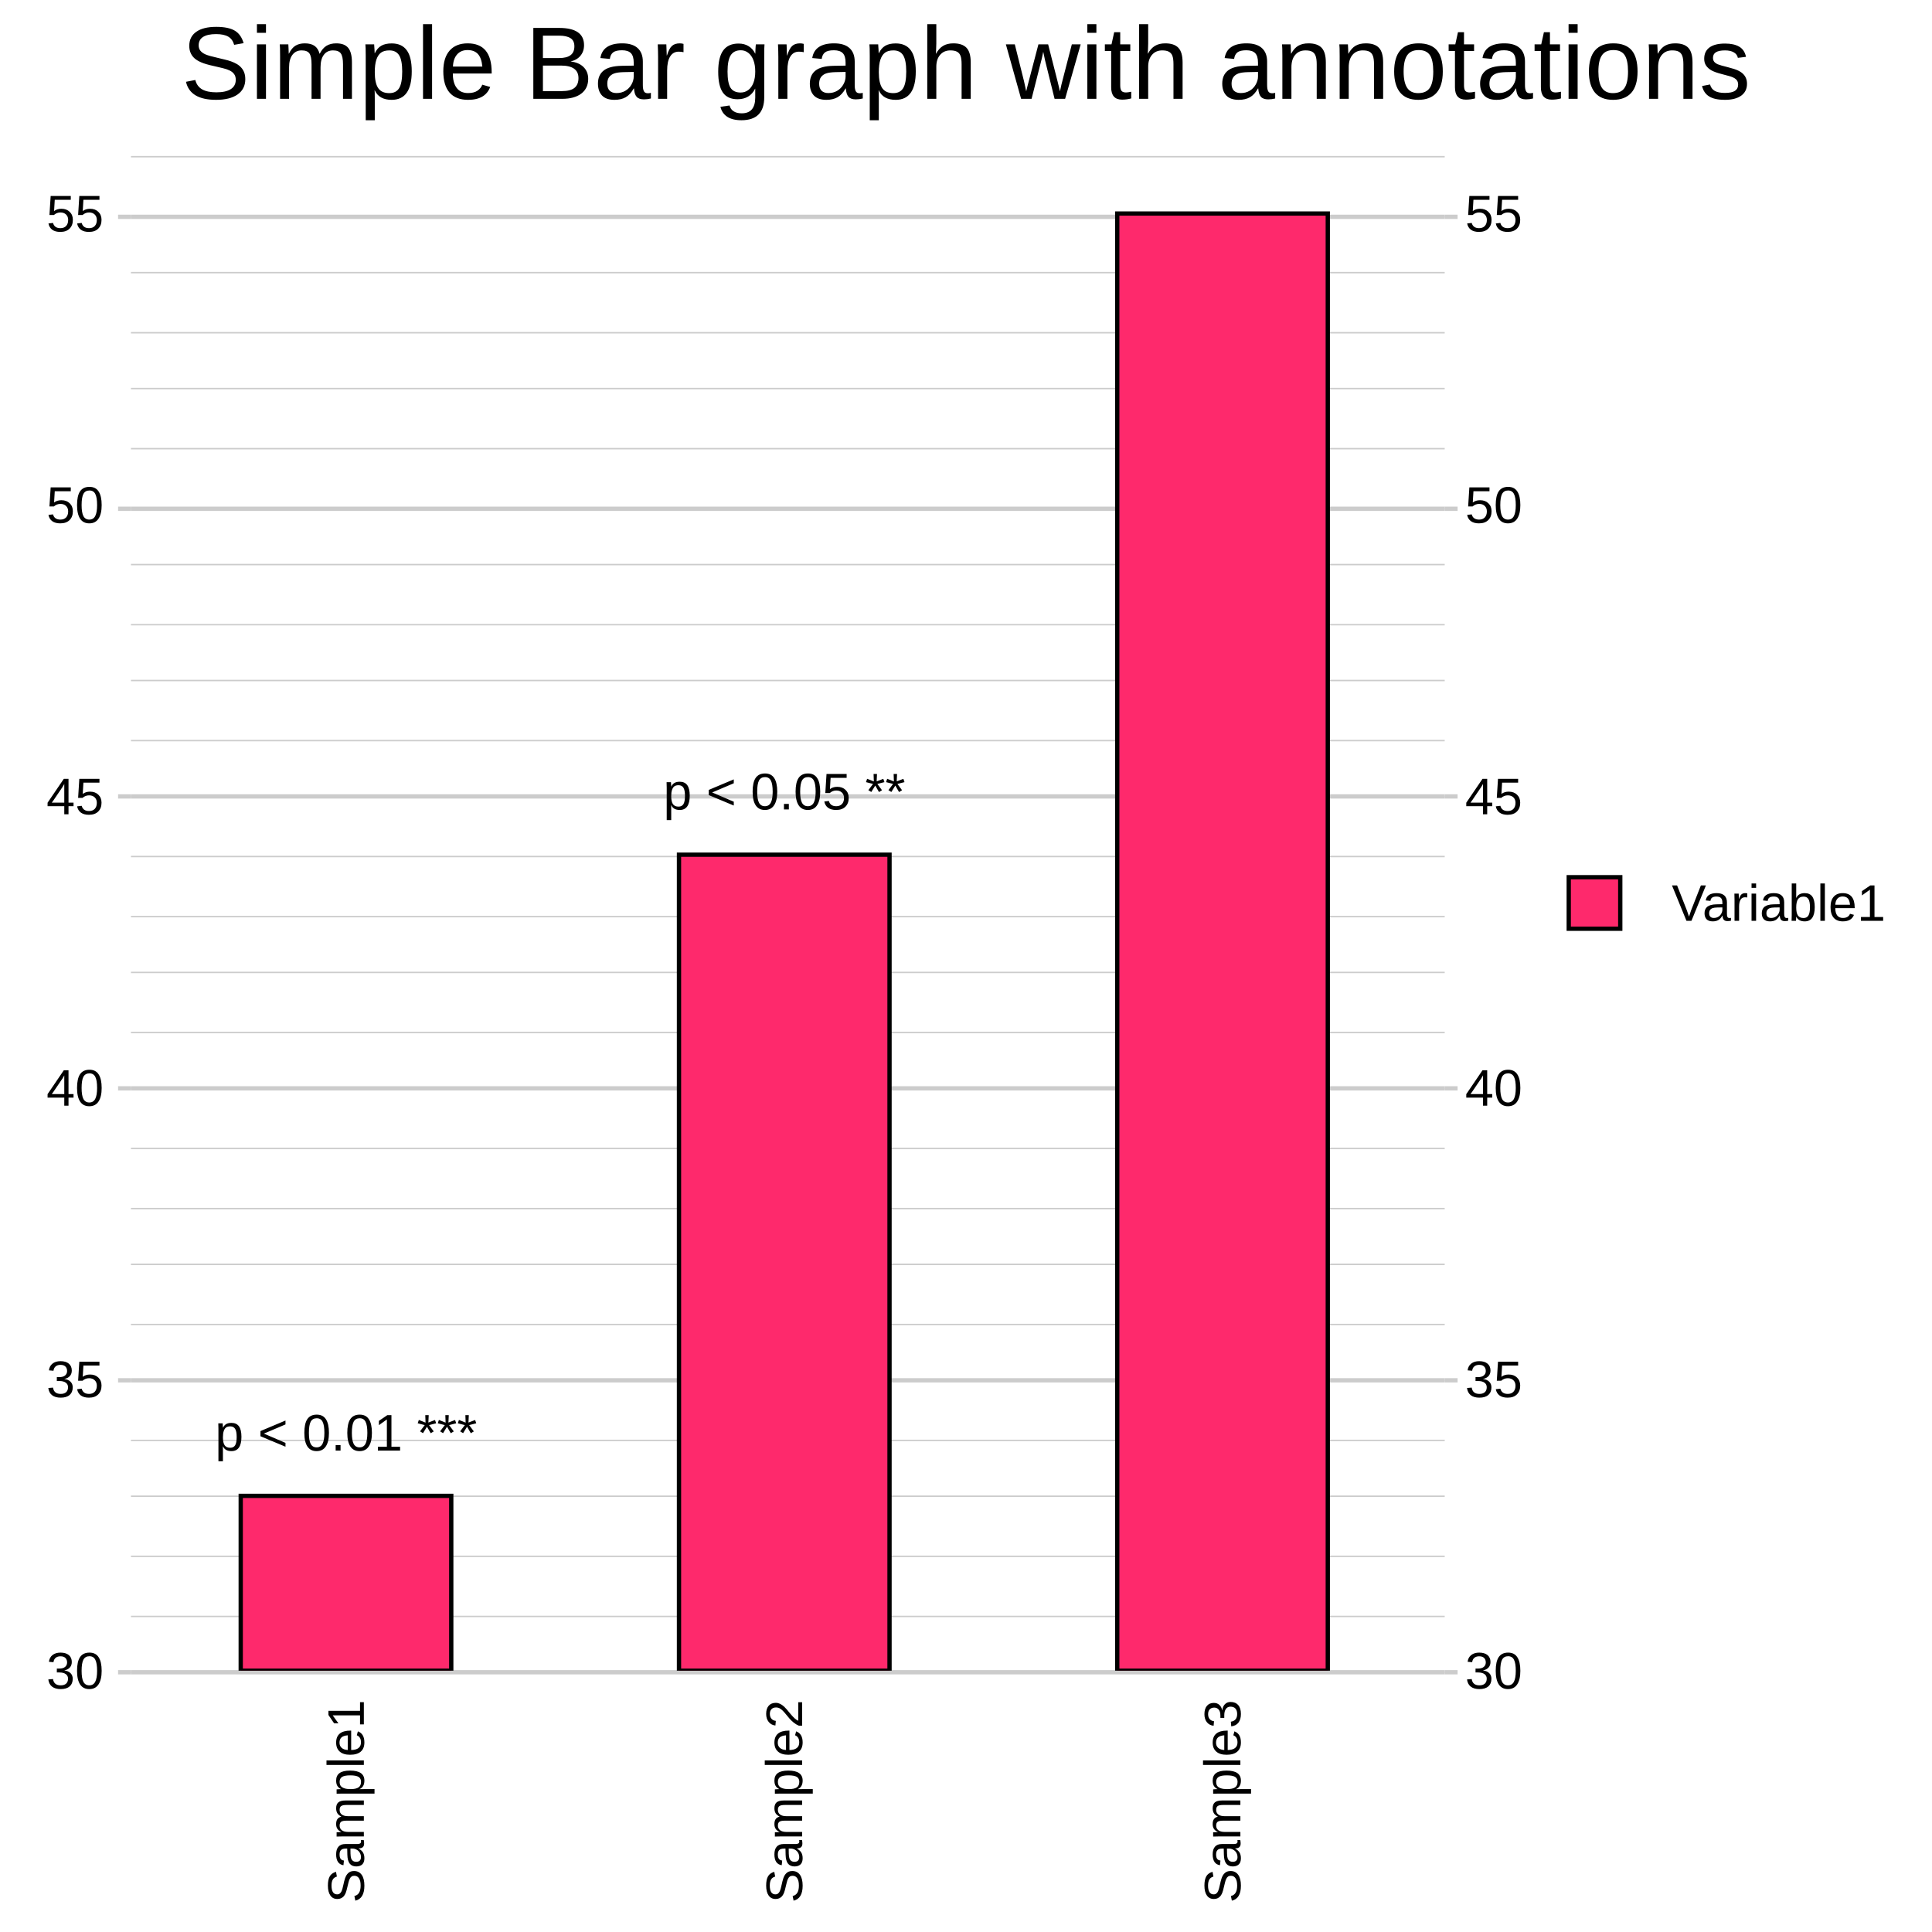
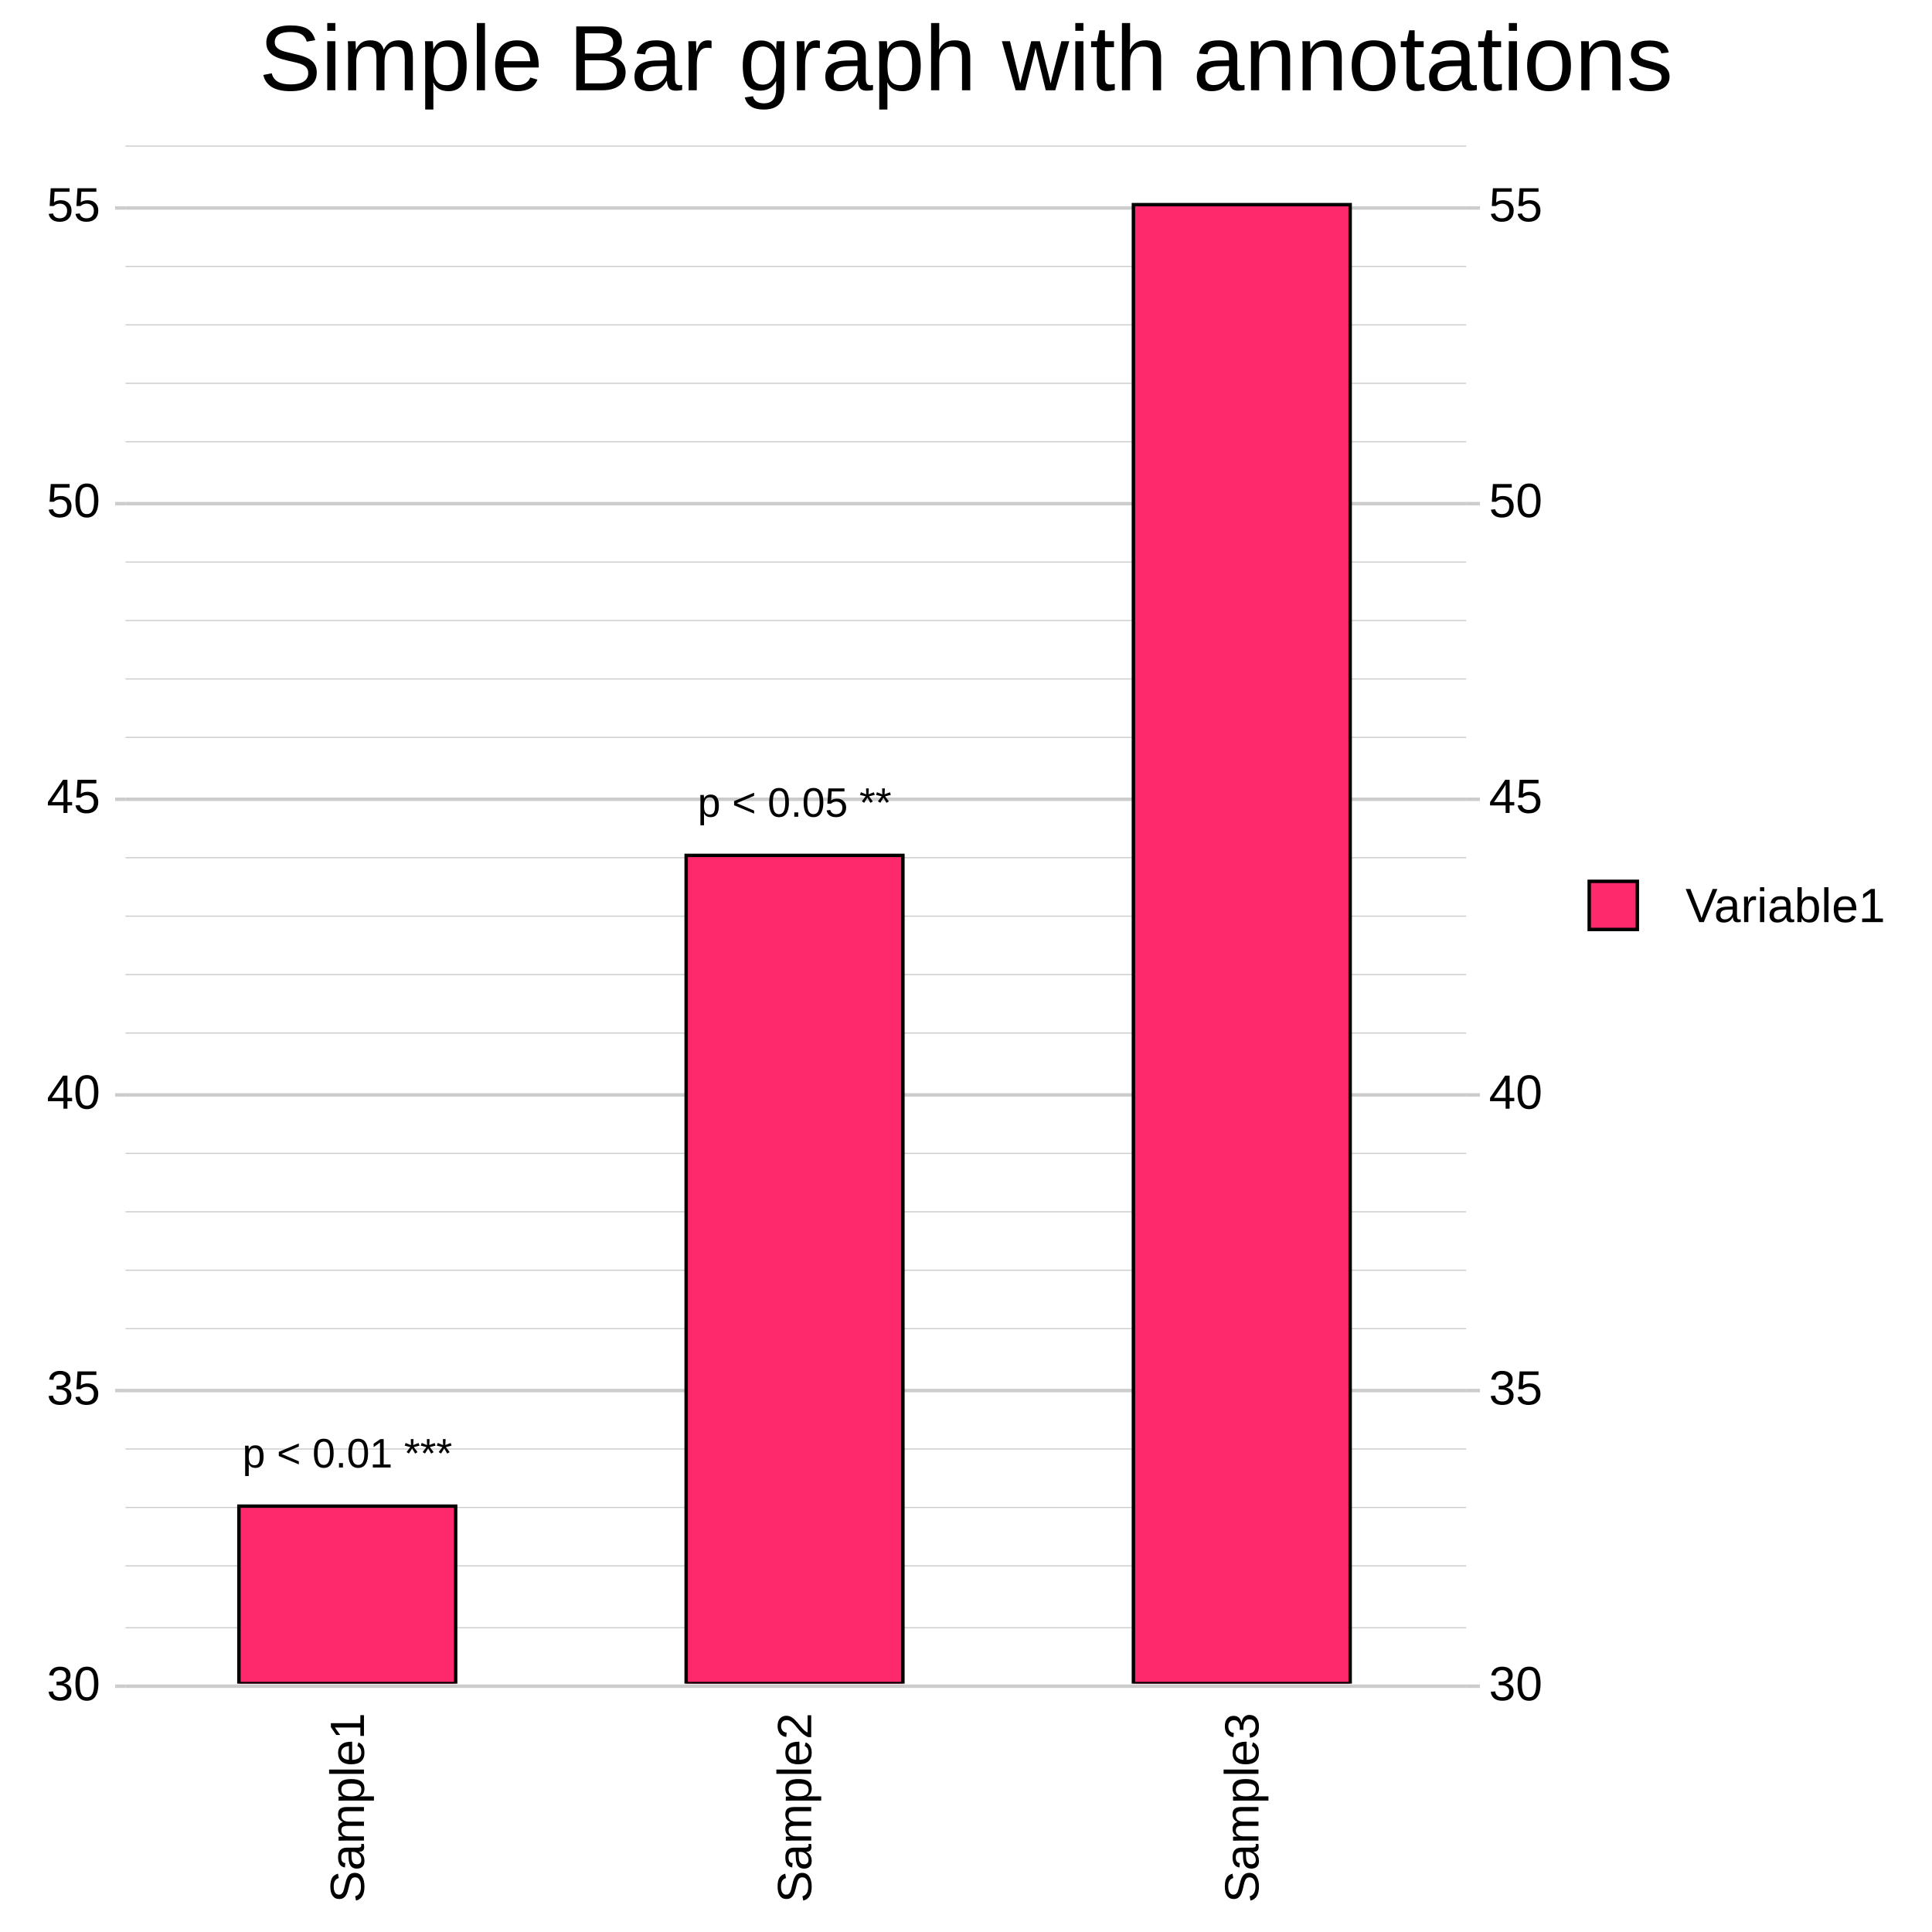
- <svg xmlns="http://www.w3.org/2000/svg" version="1.1" width="450" height="450">
+ <svg xmlns="http://www.w3.org/2000/svg" version="1.1" width="562" height="562">
  <defs>
-     <clipPath id="gUAtHwVJvQxt">
-       <path fill="none" stroke="none" d=" M 29.548 34.8 L 335.842 34.8 L 335.842 389.139 L 29.548 389.139 L 29.548 34.8 Z" />
+     <clipPath id="auOZGdULKcTP">
+       <path fill="none" stroke="none" d=" M 35.972 40.6 L 426.315 40.6 L 426.315 489.745 L 35.972 489.745 L 35.972 40.6 Z" />
    </clipPath>
  </defs>
  <g>
-     <g transform="translate(225,225)">
-       <rect fill="rgb(255,255,255)" stroke="none" x="-225" y="-225" width="450" height="450" />
-       <g transform="translate(-225,-225)" />
+     <g transform="translate(281,281)">
+       <rect fill="rgb(255,255,255)" stroke="none" x="-281" y="-281" width="562" height="562" />
+       <g transform="translate(-281,-281)" />
    </g>
-     <path fill="none" stroke="rgb(204,204,204)" paint-order="fill stroke markers" d=" M 30.5 389.5 L 336.5 389.5" stroke-miterlimit="10" stroke-width="0.333" />
-     <path fill="none" stroke="rgb(204,204,204)" paint-order="fill stroke markers" d=" M 30.5 376.5 L 336.5 376.5" stroke-miterlimit="10" stroke-width="0.333" />
-     <path fill="none" stroke="rgb(204,204,204)" paint-order="fill stroke markers" d=" M 30.5 362.5 L 336.5 362.5" stroke-miterlimit="10" stroke-width="0.333" />
-     <path fill="none" stroke="rgb(204,204,204)" paint-order="fill stroke markers" d=" M 30.5 348.5 L 336.5 348.5" stroke-miterlimit="10" stroke-width="0.333" />
-     <path fill="none" stroke="rgb(204,204,204)" paint-order="fill stroke markers" d=" M 30.5 335.5 L 336.5 335.5" stroke-miterlimit="10" stroke-width="0.333" />
-     <path fill="none" stroke="rgb(204,204,204)" paint-order="fill stroke markers" d=" M 30.5 321.5 L 336.5 321.5" stroke-miterlimit="10" stroke-width="0.333" />
-     <path fill="none" stroke="rgb(204,204,204)" paint-order="fill stroke markers" d=" M 30.5 308.5 L 336.5 308.5" stroke-miterlimit="10" stroke-width="0.333" />
-     <path fill="none" stroke="rgb(204,204,204)" paint-order="fill stroke markers" d=" M 30.5 294.5 L 336.5 294.5" stroke-miterlimit="10" stroke-width="0.333" />
-     <path fill="none" stroke="rgb(204,204,204)" paint-order="fill stroke markers" d=" M 30.5 281.5 L 336.5 281.5" stroke-miterlimit="10" stroke-width="0.333" />
-     <path fill="none" stroke="rgb(204,204,204)" paint-order="fill stroke markers" d=" M 30.5 267.5 L 336.5 267.5" stroke-miterlimit="10" stroke-width="0.333" />
-     <path fill="none" stroke="rgb(204,204,204)" paint-order="fill stroke markers" d=" M 30.5 253.5 L 336.5 253.5" stroke-miterlimit="10" stroke-width="0.333" />
-     <path fill="none" stroke="rgb(204,204,204)" paint-order="fill stroke markers" d=" M 30.5 240.5 L 336.5 240.5" stroke-miterlimit="10" stroke-width="0.333" />
-     <path fill="none" stroke="rgb(204,204,204)" paint-order="fill stroke markers" d=" M 30.5 226.5 L 336.5 226.5" stroke-miterlimit="10" stroke-width="0.333" />
-     <path fill="none" stroke="rgb(204,204,204)" paint-order="fill stroke markers" d=" M 30.5 213.5 L 336.5 213.5" stroke-miterlimit="10" stroke-width="0.333" />
-     <path fill="none" stroke="rgb(204,204,204)" paint-order="fill stroke markers" d=" M 30.5 199.5 L 336.5 199.5" stroke-miterlimit="10" stroke-width="0.333" />
-     <path fill="none" stroke="rgb(204,204,204)" paint-order="fill stroke markers" d=" M 30.5 185.5 L 336.5 185.5" stroke-miterlimit="10" stroke-width="0.333" />
-     <path fill="none" stroke="rgb(204,204,204)" paint-order="fill stroke markers" d=" M 30.5 172.5 L 336.5 172.5" stroke-miterlimit="10" stroke-width="0.333" />
-     <path fill="none" stroke="rgb(204,204,204)" paint-order="fill stroke markers" d=" M 30.5 158.5 L 336.5 158.5" stroke-miterlimit="10" stroke-width="0.333" />
-     <path fill="none" stroke="rgb(204,204,204)" paint-order="fill stroke markers" d=" M 30.5 145.5 L 336.5 145.5" stroke-miterlimit="10" stroke-width="0.333" />
-     <path fill="none" stroke="rgb(204,204,204)" paint-order="fill stroke markers" d=" M 30.5 131.5 L 336.5 131.5" stroke-miterlimit="10" stroke-width="0.333" />
-     <path fill="none" stroke="rgb(204,204,204)" paint-order="fill stroke markers" d=" M 30.5 118.5 L 336.5 118.5" stroke-miterlimit="10" stroke-width="0.333" />
-     <path fill="none" stroke="rgb(204,204,204)" paint-order="fill stroke markers" d=" M 30.5 104.5 L 336.5 104.5" stroke-miterlimit="10" stroke-width="0.333" />
-     <path fill="none" stroke="rgb(204,204,204)" paint-order="fill stroke markers" d=" M 30.5 90.5 L 336.5 90.5" stroke-miterlimit="10" stroke-width="0.333" />
-     <path fill="none" stroke="rgb(204,204,204)" paint-order="fill stroke markers" d=" M 30.5 77.5 L 336.5 77.5" stroke-miterlimit="10" stroke-width="0.333" />
-     <path fill="none" stroke="rgb(204,204,204)" paint-order="fill stroke markers" d=" M 30.5 63.5 L 336.5 63.5" stroke-miterlimit="10" stroke-width="0.333" />
-     <path fill="none" stroke="rgb(204,204,204)" paint-order="fill stroke markers" d=" M 30.5 50.5 L 336.5 50.5" stroke-miterlimit="10" stroke-width="0.333" />
-     <path fill="none" stroke="rgb(204,204,204)" paint-order="fill stroke markers" d=" M 30.5 36.5 L 336.5 36.5" stroke-miterlimit="10" stroke-width="0.333" />
-     <path fill="none" stroke="rgb(204,204,204)" paint-order="fill stroke markers" d=" M 30.5 389.5 L 336.5 389.5" stroke-miterlimit="10" />
-     <path fill="none" stroke="rgb(204,204,204)" paint-order="fill stroke markers" d=" M 27.5 389.5 L 30.5 389.5" stroke-miterlimit="10" />
-     <path fill="none" stroke="rgb(204,204,204)" paint-order="fill stroke markers" d=" M 336.5 389.5 L 339.5 389.5" stroke-miterlimit="10" />
-     <path fill="none" stroke="rgb(204,204,204)" paint-order="fill stroke markers" d=" M 30.5 321.5 L 336.5 321.5" stroke-miterlimit="10" />
-     <path fill="none" stroke="rgb(204,204,204)" paint-order="fill stroke markers" d=" M 27.5 321.5 L 30.5 321.5" stroke-miterlimit="10" />
-     <path fill="none" stroke="rgb(204,204,204)" paint-order="fill stroke markers" d=" M 336.5 321.5 L 339.5 321.5" stroke-miterlimit="10" />
-     <path fill="none" stroke="rgb(204,204,204)" paint-order="fill stroke markers" d=" M 30.5 253.5 L 336.5 253.5" stroke-miterlimit="10" />
-     <path fill="none" stroke="rgb(204,204,204)" paint-order="fill stroke markers" d=" M 27.5 253.5 L 30.5 253.5" stroke-miterlimit="10" />
-     <path fill="none" stroke="rgb(204,204,204)" paint-order="fill stroke markers" d=" M 336.5 253.5 L 339.5 253.5" stroke-miterlimit="10" />
-     <path fill="none" stroke="rgb(204,204,204)" paint-order="fill stroke markers" d=" M 30.5 185.5 L 336.5 185.5" stroke-miterlimit="10" />
-     <path fill="none" stroke="rgb(204,204,204)" paint-order="fill stroke markers" d=" M 27.5 185.5 L 30.5 185.5" stroke-miterlimit="10" />
-     <path fill="none" stroke="rgb(204,204,204)" paint-order="fill stroke markers" d=" M 336.5 185.5 L 339.5 185.5" stroke-miterlimit="10" />
-     <path fill="none" stroke="rgb(204,204,204)" paint-order="fill stroke markers" d=" M 30.5 118.5 L 336.5 118.5" stroke-miterlimit="10" />
-     <path fill="none" stroke="rgb(204,204,204)" paint-order="fill stroke markers" d=" M 27.5 118.5 L 30.5 118.5" stroke-miterlimit="10" />
-     <path fill="none" stroke="rgb(204,204,204)" paint-order="fill stroke markers" d=" M 336.5 118.5 L 339.5 118.5" stroke-miterlimit="10" />
-     <path fill="none" stroke="rgb(204,204,204)" paint-order="fill stroke markers" d=" M 30.5 50.5 L 336.5 50.5" stroke-miterlimit="10" />
-     <path fill="none" stroke="rgb(204,204,204)" paint-order="fill stroke markers" d=" M 27.5 50.5 L 30.5 50.5" stroke-miterlimit="10" />
-     <path fill="none" stroke="rgb(204,204,204)" paint-order="fill stroke markers" d=" M 336.5 50.5 L 339.5 50.5" stroke-miterlimit="10" />
-     <g clip-path="url(#gUAtHwVJvQxt)">
+     <path fill="none" stroke="rgb(204,204,204)" paint-order="fill stroke markers" d=" M 36.5 490.5 L 426.5 490.5" stroke-miterlimit="10" stroke-width="0.333" />
+     <path fill="none" stroke="rgb(204,204,204)" paint-order="fill stroke markers" d=" M 36.5 473.5 L 426.5 473.5" stroke-miterlimit="10" stroke-width="0.333" />
+     <path fill="none" stroke="rgb(204,204,204)" paint-order="fill stroke markers" d=" M 36.5 455.5 L 426.5 455.5" stroke-miterlimit="10" stroke-width="0.333" />
+     <path fill="none" stroke="rgb(204,204,204)" paint-order="fill stroke markers" d=" M 36.5 438.5 L 426.5 438.5" stroke-miterlimit="10" stroke-width="0.333" />
+     <path fill="none" stroke="rgb(204,204,204)" paint-order="fill stroke markers" d=" M 36.5 421.5 L 426.5 421.5" stroke-miterlimit="10" stroke-width="0.333" />
+     <path fill="none" stroke="rgb(204,204,204)" paint-order="fill stroke markers" d=" M 36.5 404.5 L 426.5 404.5" stroke-miterlimit="10" stroke-width="0.333" />
+     <path fill="none" stroke="rgb(204,204,204)" paint-order="fill stroke markers" d=" M 36.5 386.5 L 426.5 386.5" stroke-miterlimit="10" stroke-width="0.333" />
+     <path fill="none" stroke="rgb(204,204,204)" paint-order="fill stroke markers" d=" M 36.5 369.5 L 426.5 369.5" stroke-miterlimit="10" stroke-width="0.333" />
+     <path fill="none" stroke="rgb(204,204,204)" paint-order="fill stroke markers" d=" M 36.5 352.5 L 426.5 352.5" stroke-miterlimit="10" stroke-width="0.333" />
+     <path fill="none" stroke="rgb(204,204,204)" paint-order="fill stroke markers" d=" M 36.5 335.5 L 426.5 335.5" stroke-miterlimit="10" stroke-width="0.333" />
+     <path fill="none" stroke="rgb(204,204,204)" paint-order="fill stroke markers" d=" M 36.5 318.5 L 426.5 318.5" stroke-miterlimit="10" stroke-width="0.333" />
+     <path fill="none" stroke="rgb(204,204,204)" paint-order="fill stroke markers" d=" M 36.5 300.5 L 426.5 300.5" stroke-miterlimit="10" stroke-width="0.333" />
+     <path fill="none" stroke="rgb(204,204,204)" paint-order="fill stroke markers" d=" M 36.5 283.5 L 426.5 283.5" stroke-miterlimit="10" stroke-width="0.333" />
+     <path fill="none" stroke="rgb(204,204,204)" paint-order="fill stroke markers" d=" M 36.5 266.5 L 426.5 266.5" stroke-miterlimit="10" stroke-width="0.333" />
+     <path fill="none" stroke="rgb(204,204,204)" paint-order="fill stroke markers" d=" M 36.5 249.5 L 426.5 249.5" stroke-miterlimit="10" stroke-width="0.333" />
+     <path fill="none" stroke="rgb(204,204,204)" paint-order="fill stroke markers" d=" M 36.5 232.5 L 426.5 232.5" stroke-miterlimit="10" stroke-width="0.333" />
+     <path fill="none" stroke="rgb(204,204,204)" paint-order="fill stroke markers" d=" M 36.5 214.5 L 426.5 214.5" stroke-miterlimit="10" stroke-width="0.333" />
+     <path fill="none" stroke="rgb(204,204,204)" paint-order="fill stroke markers" d=" M 36.5 197.5 L 426.5 197.5" stroke-miterlimit="10" stroke-width="0.333" />
+     <path fill="none" stroke="rgb(204,204,204)" paint-order="fill stroke markers" d=" M 36.5 180.5 L 426.5 180.5" stroke-miterlimit="10" stroke-width="0.333" />
+     <path fill="none" stroke="rgb(204,204,204)" paint-order="fill stroke markers" d=" M 36.5 163.5 L 426.5 163.5" stroke-miterlimit="10" stroke-width="0.333" />
+     <path fill="none" stroke="rgb(204,204,204)" paint-order="fill stroke markers" d=" M 36.5 146.5 L 426.5 146.5" stroke-miterlimit="10" stroke-width="0.333" />
+     <path fill="none" stroke="rgb(204,204,204)" paint-order="fill stroke markers" d=" M 36.5 128.5 L 426.5 128.5" stroke-miterlimit="10" stroke-width="0.333" />
+     <path fill="none" stroke="rgb(204,204,204)" paint-order="fill stroke markers" d=" M 36.5 111.5 L 426.5 111.5" stroke-miterlimit="10" stroke-width="0.333" />
+     <path fill="none" stroke="rgb(204,204,204)" paint-order="fill stroke markers" d=" M 36.5 94.5 L 426.5 94.5" stroke-miterlimit="10" stroke-width="0.333" />
+     <path fill="none" stroke="rgb(204,204,204)" paint-order="fill stroke markers" d=" M 36.5 77.5 L 426.5 77.5" stroke-miterlimit="10" stroke-width="0.333" />
+     <path fill="none" stroke="rgb(204,204,204)" paint-order="fill stroke markers" d=" M 36.5 60.5 L 426.5 60.5" stroke-miterlimit="10" stroke-width="0.333" />
+     <path fill="none" stroke="rgb(204,204,204)" paint-order="fill stroke markers" d=" M 36.5 42.5 L 426.5 42.5" stroke-miterlimit="10" stroke-width="0.333" />
+     <path fill="none" stroke="rgb(204,204,204)" paint-order="fill stroke markers" d=" M 36.5 490.5 L 426.5 490.5" stroke-miterlimit="10" />
+     <path fill="none" stroke="rgb(204,204,204)" paint-order="fill stroke markers" d=" M 33.5 490.5 L 36.5 490.5" stroke-miterlimit="10" />
+     <path fill="none" stroke="rgb(204,204,204)" paint-order="fill stroke markers" d=" M 426.5 490.5 L 430.5 490.5" stroke-miterlimit="10" />
+     <path fill="none" stroke="rgb(204,204,204)" paint-order="fill stroke markers" d=" M 36.5 404.5 L 426.5 404.5" stroke-miterlimit="10" />
+     <path fill="none" stroke="rgb(204,204,204)" paint-order="fill stroke markers" d=" M 33.5 404.5 L 36.5 404.5" stroke-miterlimit="10" />
+     <path fill="none" stroke="rgb(204,204,204)" paint-order="fill stroke markers" d=" M 426.5 404.5 L 430.5 404.5" stroke-miterlimit="10" />
+     <path fill="none" stroke="rgb(204,204,204)" paint-order="fill stroke markers" d=" M 36.5 318.5 L 426.5 318.5" stroke-miterlimit="10" />
+     <path fill="none" stroke="rgb(204,204,204)" paint-order="fill stroke markers" d=" M 33.5 318.5 L 36.5 318.5" stroke-miterlimit="10" />
+     <path fill="none" stroke="rgb(204,204,204)" paint-order="fill stroke markers" d=" M 426.5 318.5 L 430.5 318.5" stroke-miterlimit="10" />
+     <path fill="none" stroke="rgb(204,204,204)" paint-order="fill stroke markers" d=" M 36.5 232.5 L 426.5 232.5" stroke-miterlimit="10" />
+     <path fill="none" stroke="rgb(204,204,204)" paint-order="fill stroke markers" d=" M 33.5 232.5 L 36.5 232.5" stroke-miterlimit="10" />
+     <path fill="none" stroke="rgb(204,204,204)" paint-order="fill stroke markers" d=" M 426.5 232.5 L 430.5 232.5" stroke-miterlimit="10" />
+     <path fill="none" stroke="rgb(204,204,204)" paint-order="fill stroke markers" d=" M 36.5 146.5 L 426.5 146.5" stroke-miterlimit="10" />
+     <path fill="none" stroke="rgb(204,204,204)" paint-order="fill stroke markers" d=" M 33.5 146.5 L 36.5 146.5" stroke-miterlimit="10" />
+     <path fill="none" stroke="rgb(204,204,204)" paint-order="fill stroke markers" d=" M 426.5 146.5 L 430.5 146.5" stroke-miterlimit="10" />
+     <path fill="none" stroke="rgb(204,204,204)" paint-order="fill stroke markers" d=" M 36.5 60.5 L 426.5 60.5" stroke-miterlimit="10" />
+     <path fill="none" stroke="rgb(204,204,204)" paint-order="fill stroke markers" d=" M 33.5 60.5 L 36.5 60.5" stroke-miterlimit="10" />
+     <path fill="none" stroke="rgb(204,204,204)" paint-order="fill stroke markers" d=" M 426.5 60.5 L 430.5 60.5" stroke-miterlimit="10" />
+     <g clip-path="url(#auOZGdULKcTP)">
      <g>
-         <g transform="translate(80.58766,368.7744)">
-           <rect fill="rgb(254,41,108)" stroke="none" x="-24.52" y="-20.364" width="49.04" height="40.729" />
-           <rect fill="none" stroke="rgb(0,0,0)" x="-24.52" y="-20.364" width="49.04" height="40.729" stroke-linejoin="mitter" stroke-miterlimit="10" />
-           <g transform="translate(-80.58766,-368.7744)" />
+         <g transform="translate(101.0223,463.9322)">
+           <rect fill="rgb(254,41,108)" stroke="none" x="-31.525" y="-25.813" width="63.05" height="51.626" />
+           <rect fill="none" stroke="rgb(0,0,0)" x="-31.525" y="-25.813" width="63.05" height="51.626" stroke-linejoin="mitter" stroke-miterlimit="10" />
+           <g transform="translate(-101.0223,-463.9322)" />
        </g>
-         <g transform="translate(182.6677,294.1053)">
-           <rect fill="rgb(254,41,108)" stroke="none" x="-24.52" y="-95.033" width="49.04" height="190.067" />
-           <rect fill="none" stroke="rgb(0,0,0)" x="-24.52" y="-95.033" width="49.04" height="190.067" stroke-linejoin="mitter" stroke-miterlimit="10" />
-           <g transform="translate(-182.6677,-294.1053)" />
+         <g transform="translate(231.1223,369.2847)">
+           <rect fill="rgb(254,41,108)" stroke="none" x="-31.525" y="-120.46" width="63.05" height="240.921" />
+           <rect fill="none" stroke="rgb(0,0,0)" x="-31.525" y="-120.46" width="63.05" height="240.921" stroke-linejoin="mitter" stroke-miterlimit="10" />
+           <g transform="translate(-231.1223,-369.2847)" />
        </g>
-         <g transform="translate(284.7477,219.4362)">
-           <rect fill="rgb(254,41,108)" stroke="none" x="-24.52" y="-169.702" width="49.04" height="339.405" />
-           <rect fill="none" stroke="rgb(0,0,0)" x="-24.52" y="-169.702" width="49.04" height="339.405" stroke-linejoin="mitter" stroke-miterlimit="10" />
-           <g transform="translate(-284.7477,-219.4362)" />
+         <g transform="translate(361.2223,274.6373)">
+           <rect fill="rgb(254,41,108)" stroke="none" x="-31.525" y="-215.108" width="63.05" height="430.216" />
+           <rect fill="none" stroke="rgb(0,0,0)" x="-31.525" y="-215.108" width="63.05" height="430.216" stroke-linejoin="mitter" stroke-miterlimit="10" />
+           <g transform="translate(-361.2223,-274.6373)" />
        </g>
      </g>
    </g>
-     <g transform="translate(24.14766,389.1387)">
-       <text fill="rgb(0,0,0)" stroke="none" font-family="Arial" font-size="12px" font-style="normal" font-weight="normal" text-decoration="normal" x="0" y="0" text-anchor="end" dominant-baseline="central">30</text>
+     <g transform="translate(29.17227,489.7451)">
+       <text fill="rgb(0,0,0)" stroke="none" font-family="Arial" font-size="14px" font-style="normal" font-weight="normal" text-decoration="normal" x="0" y="0" text-anchor="end" dominant-baseline="central">30</text>
    </g>
-     <g transform="translate(24.14766,321.2577)">
-       <text fill="rgb(0,0,0)" stroke="none" font-family="Arial" font-size="12px" font-style="normal" font-weight="normal" text-decoration="normal" x="0" y="0" text-anchor="end" dominant-baseline="central">35</text>
+     <g transform="translate(29.17227,403.702)">
+       <text fill="rgb(0,0,0)" stroke="none" font-family="Arial" font-size="14px" font-style="normal" font-weight="normal" text-decoration="normal" x="0" y="0" text-anchor="end" dominant-baseline="central">35</text>
    </g>
-     <g transform="translate(24.14766,253.3767)">
-       <text fill="rgb(0,0,0)" stroke="none" font-family="Arial" font-size="12px" font-style="normal" font-weight="normal" text-decoration="normal" x="0" y="0" text-anchor="end" dominant-baseline="central">40</text>
+     <g transform="translate(29.17227,317.6589)">
+       <text fill="rgb(0,0,0)" stroke="none" font-family="Arial" font-size="14px" font-style="normal" font-weight="normal" text-decoration="normal" x="0" y="0" text-anchor="end" dominant-baseline="central">40</text>
    </g>
-     <g transform="translate(24.14766,185.4958)">
-       <text fill="rgb(0,0,0)" stroke="none" font-family="Arial" font-size="12px" font-style="normal" font-weight="normal" text-decoration="normal" x="0" y="0" text-anchor="end" dominant-baseline="central">45</text>
+     <g transform="translate(29.17227,231.6157)">
+       <text fill="rgb(0,0,0)" stroke="none" font-family="Arial" font-size="14px" font-style="normal" font-weight="normal" text-decoration="normal" x="0" y="0" text-anchor="end" dominant-baseline="central">45</text>
    </g>
-     <g transform="translate(24.14766,117.6148)">
-       <text fill="rgb(0,0,0)" stroke="none" font-family="Arial" font-size="12px" font-style="normal" font-weight="normal" text-decoration="normal" x="0" y="0" text-anchor="end" dominant-baseline="central">50</text>
+     <g transform="translate(29.17227,145.5726)">
+       <text fill="rgb(0,0,0)" stroke="none" font-family="Arial" font-size="14px" font-style="normal" font-weight="normal" text-decoration="normal" x="0" y="0" text-anchor="end" dominant-baseline="central">50</text>
    </g>
-     <g transform="translate(24.14766,49.73381)">
-       <text fill="rgb(0,0,0)" stroke="none" font-family="Arial" font-size="12px" font-style="normal" font-weight="normal" text-decoration="normal" x="0" y="0" text-anchor="end" dominant-baseline="central">55</text>
+     <g transform="translate(29.17227,59.52949)">
+       <text fill="rgb(0,0,0)" stroke="none" font-family="Arial" font-size="14px" font-style="normal" font-weight="normal" text-decoration="normal" x="0" y="0" text-anchor="end" dominant-baseline="central">55</text>
    </g>
-     <g transform="translate(341.2418,389.1387)">
-       <text fill="rgb(0,0,0)" stroke="none" font-family="Arial" font-size="12px" font-style="normal" font-weight="normal" text-decoration="normal" x="0" y="0" text-anchor="start" dominant-baseline="central">30</text>
+     <g transform="translate(433.1154,489.7451)">
+       <text fill="rgb(0,0,0)" stroke="none" font-family="Arial" font-size="14px" font-style="normal" font-weight="normal" text-decoration="normal" x="0" y="0" text-anchor="start" dominant-baseline="central">30</text>
    </g>
-     <g transform="translate(341.2418,321.2577)">
-       <text fill="rgb(0,0,0)" stroke="none" font-family="Arial" font-size="12px" font-style="normal" font-weight="normal" text-decoration="normal" x="0" y="0" text-anchor="start" dominant-baseline="central">35</text>
+     <g transform="translate(433.1154,403.702)">
+       <text fill="rgb(0,0,0)" stroke="none" font-family="Arial" font-size="14px" font-style="normal" font-weight="normal" text-decoration="normal" x="0" y="0" text-anchor="start" dominant-baseline="central">35</text>
    </g>
-     <g transform="translate(341.2418,253.3767)">
-       <text fill="rgb(0,0,0)" stroke="none" font-family="Arial" font-size="12px" font-style="normal" font-weight="normal" text-decoration="normal" x="0" y="0" text-anchor="start" dominant-baseline="central">40</text>
+     <g transform="translate(433.1154,317.6589)">
+       <text fill="rgb(0,0,0)" stroke="none" font-family="Arial" font-size="14px" font-style="normal" font-weight="normal" text-decoration="normal" x="0" y="0" text-anchor="start" dominant-baseline="central">40</text>
    </g>
-     <g transform="translate(341.2418,185.4958)">
-       <text fill="rgb(0,0,0)" stroke="none" font-family="Arial" font-size="12px" font-style="normal" font-weight="normal" text-decoration="normal" x="0" y="0" text-anchor="start" dominant-baseline="central">45</text>
+     <g transform="translate(433.1154,231.6157)">
+       <text fill="rgb(0,0,0)" stroke="none" font-family="Arial" font-size="14px" font-style="normal" font-weight="normal" text-decoration="normal" x="0" y="0" text-anchor="start" dominant-baseline="central">45</text>
    </g>
-     <g transform="translate(341.2418,117.6148)">
-       <text fill="rgb(0,0,0)" stroke="none" font-family="Arial" font-size="12px" font-style="normal" font-weight="normal" text-decoration="normal" x="0" y="0" text-anchor="start" dominant-baseline="central">50</text>
+     <g transform="translate(433.1154,145.5726)">
+       <text fill="rgb(0,0,0)" stroke="none" font-family="Arial" font-size="14px" font-style="normal" font-weight="normal" text-decoration="normal" x="0" y="0" text-anchor="start" dominant-baseline="central">50</text>
    </g>
-     <g transform="translate(341.2418,49.73381)">
-       <text fill="rgb(0,0,0)" stroke="none" font-family="Arial" font-size="12px" font-style="normal" font-weight="normal" text-decoration="normal" x="0" y="0" text-anchor="start" dominant-baseline="central">55</text>
+     <g transform="translate(433.1154,59.52949)">
+       <text fill="rgb(0,0,0)" stroke="none" font-family="Arial" font-size="14px" font-style="normal" font-weight="normal" text-decoration="normal" x="0" y="0" text-anchor="start" dominant-baseline="central">55</text>
    </g>
-     <g transform="translate(80.58766,395.8887) rotate(-90,0,0)">
-       <text fill="rgb(0,0,0)" stroke="none" font-family="Arial" font-size="12px" font-style="normal" font-weight="normal" text-decoration="normal" x="0" y="0" text-anchor="end" dominant-baseline="central">Sample1</text>
+     <g transform="translate(101.0223,498.2451) rotate(-90,0,0)">
+       <text fill="rgb(0,0,0)" stroke="none" font-family="Arial" font-size="14px" font-style="normal" font-weight="normal" text-decoration="normal" x="0" y="0" text-anchor="end" dominant-baseline="central">Sample1</text>
    </g>
-     <g transform="translate(182.6677,395.8887) rotate(-90,0,0)">
-       <text fill="rgb(0,0,0)" stroke="none" font-family="Arial" font-size="12px" font-style="normal" font-weight="normal" text-decoration="normal" x="0" y="0" text-anchor="end" dominant-baseline="central">Sample2</text>
+     <g transform="translate(231.1223,498.2451) rotate(-90,0,0)">
+       <text fill="rgb(0,0,0)" stroke="none" font-family="Arial" font-size="14px" font-style="normal" font-weight="normal" text-decoration="normal" x="0" y="0" text-anchor="end" dominant-baseline="central">Sample2</text>
    </g>
-     <g transform="translate(284.7477,395.8887) rotate(-90,0,0)">
-       <text fill="rgb(0,0,0)" stroke="none" font-family="Arial" font-size="12px" font-style="normal" font-weight="normal" text-decoration="normal" x="0" y="0" text-anchor="end" dominant-baseline="central">Sample3</text>
+     <g transform="translate(361.2223,498.2451) rotate(-90,0,0)">
+       <text fill="rgb(0,0,0)" stroke="none" font-family="Arial" font-size="14px" font-style="normal" font-weight="normal" text-decoration="normal" x="0" y="0" text-anchor="end" dominant-baseline="central">Sample3</text>
    </g>
-     <g transform="translate(80.58766,333.7101)">
+     <g transform="translate(101.0223,422.7192)">
      <text fill="rgb(0,0,0)" stroke="none" font-family="Arial" font-size="12px" font-style="normal" font-weight="normal" text-decoration="normal" x="0" y="0" text-anchor="middle" dominant-baseline="central">p &lt; 0.01 ***</text>
    </g>
-     <g transform="translate(182.6677,184.372)">
+     <g transform="translate(231.1223,233.4244)">
      <text fill="rgb(0,0,0)" stroke="none" font-family="Arial" font-size="12px" font-style="normal" font-weight="normal" text-decoration="normal" x="0" y="0" text-anchor="middle" dominant-baseline="central">p &lt; 0.05 **</text>
    </g>
-     <g transform="translate(404,212.5)">
-       <rect fill="rgb(255,255,255)" stroke="none" x="-41" y="-10.5" width="82" height="21" fill-opacity="0" />
-       <g transform="translate(-404,-212.5)" />
+     <g transform="translate(507,265)">
+       <rect fill="rgb(255,255,255)" stroke="none" x="-48" y="-12" width="96" height="24" fill-opacity="0" />
+       <g transform="translate(-507,-265)" />
    </g>
-     <g transform="translate(371.3895,210.3193)">
-       <rect fill="rgb(254,41,108)" stroke="none" x="-6" y="-6" width="12" height="12" />
-       <rect fill="none" stroke="rgb(0,0,0)" x="-6" y="-6" width="12" height="12" stroke-linejoin="mitter" stroke-miterlimit="10" />
-       <g transform="translate(-371.3895,-210.3193)" />
+     <g transform="translate(469.2877,263.3726)">
+       <rect fill="rgb(254,41,108)" stroke="none" x="-7" y="-7" width="14" height="14" />
+       <rect fill="none" stroke="rgb(0,0,0)" x="-7" y="-7" width="14" height="14" stroke-linejoin="mitter" stroke-miterlimit="10" />
+       <g transform="translate(-469.2877,-263.3726)" />
    </g>
-     <g transform="translate(389.3895,210.3193)">
-       <text fill="rgb(0,0,0)" stroke="none" font-family="Arial" font-size="12px" font-style="normal" font-weight="normal" text-decoration="normal" x="0" y="0" text-anchor="start" dominant-baseline="central">Variable1</text>
+     <g transform="translate(490.2877,263.3726)">
+       <text fill="rgb(0,0,0)" stroke="none" font-family="Arial" font-size="14px" font-style="normal" font-weight="normal" text-decoration="normal" x="0" y="0" text-anchor="start" dominant-baseline="central">Variable1</text>
    </g>
-     <g transform="translate(225,14.7)">
-       <text fill="rgb(0,0,0)" stroke="none" font-family="Arial" font-size="24px" font-style="normal" font-weight="normal" text-decoration="normal" x="0" y="0" text-anchor="middle" dominant-baseline="central">Simple Bar graph with annotations</text>
+     <g transform="translate(281,16.9)">
+       <text fill="rgb(0,0,0)" stroke="none" font-family="Arial" font-size="27px" font-style="normal" font-weight="normal" text-decoration="normal" x="0" y="0" text-anchor="middle" dominant-baseline="central">Simple Bar graph with annotations</text>
    </g>
  </g>
</svg>
